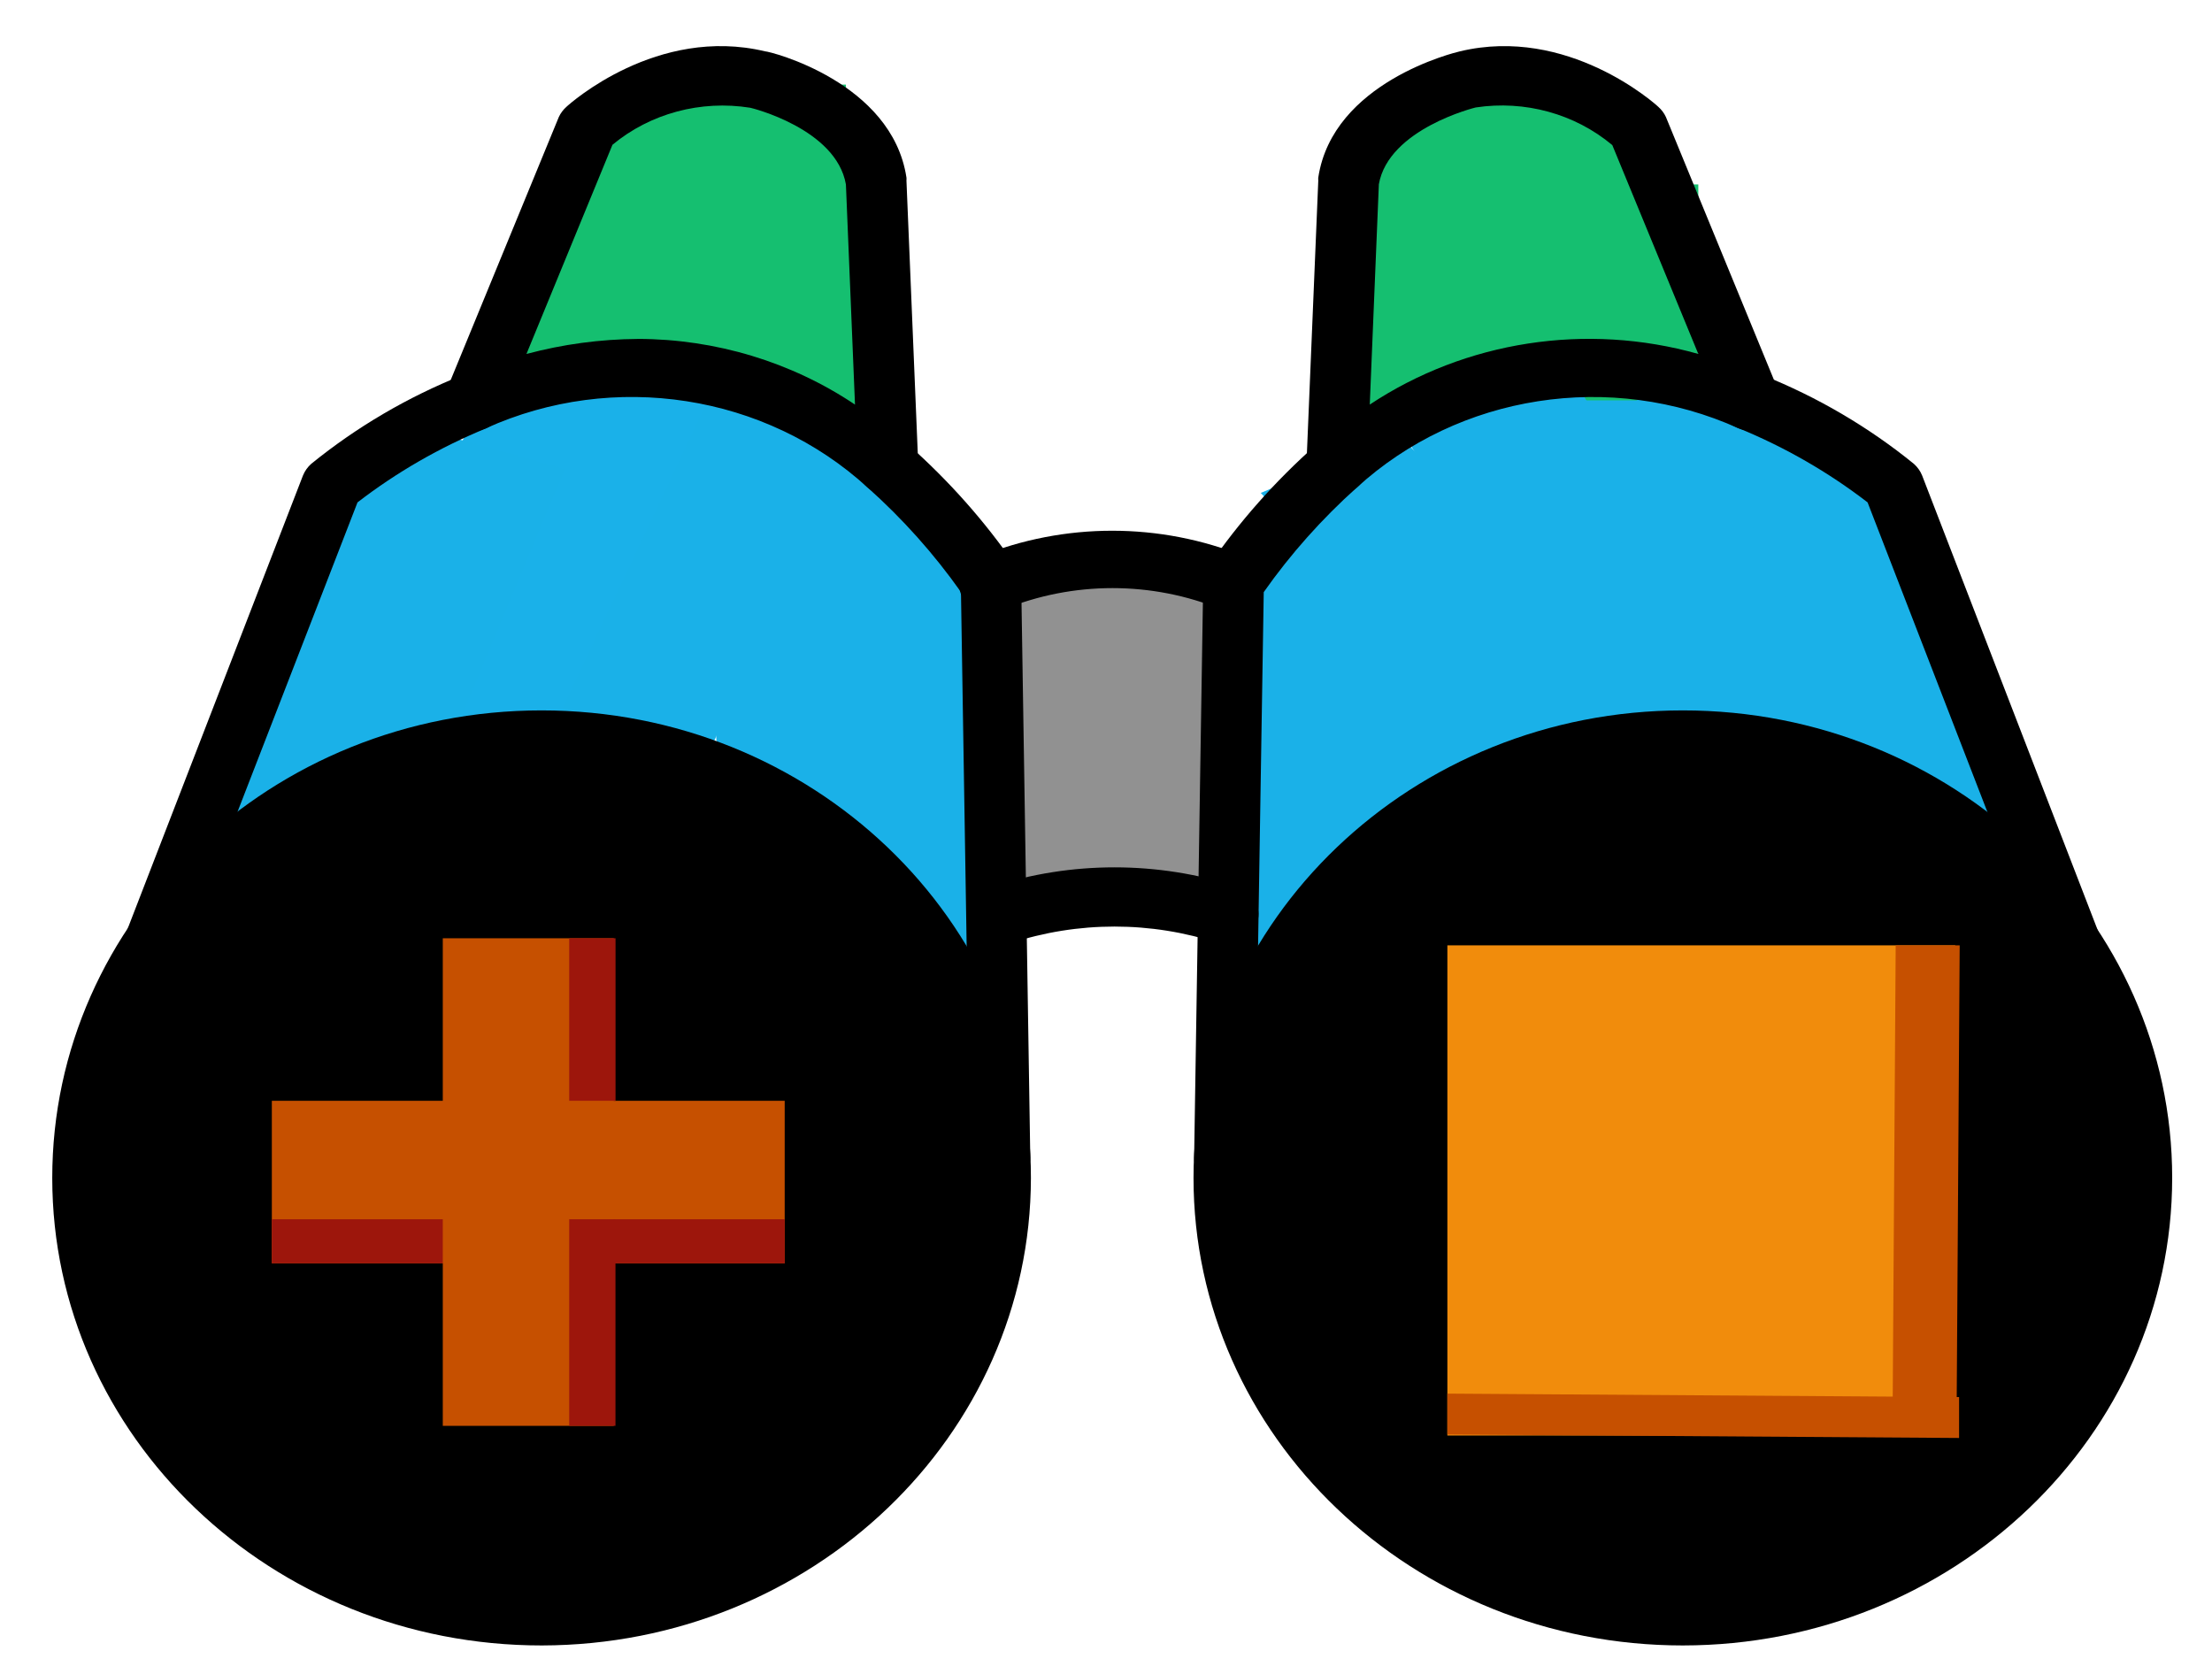
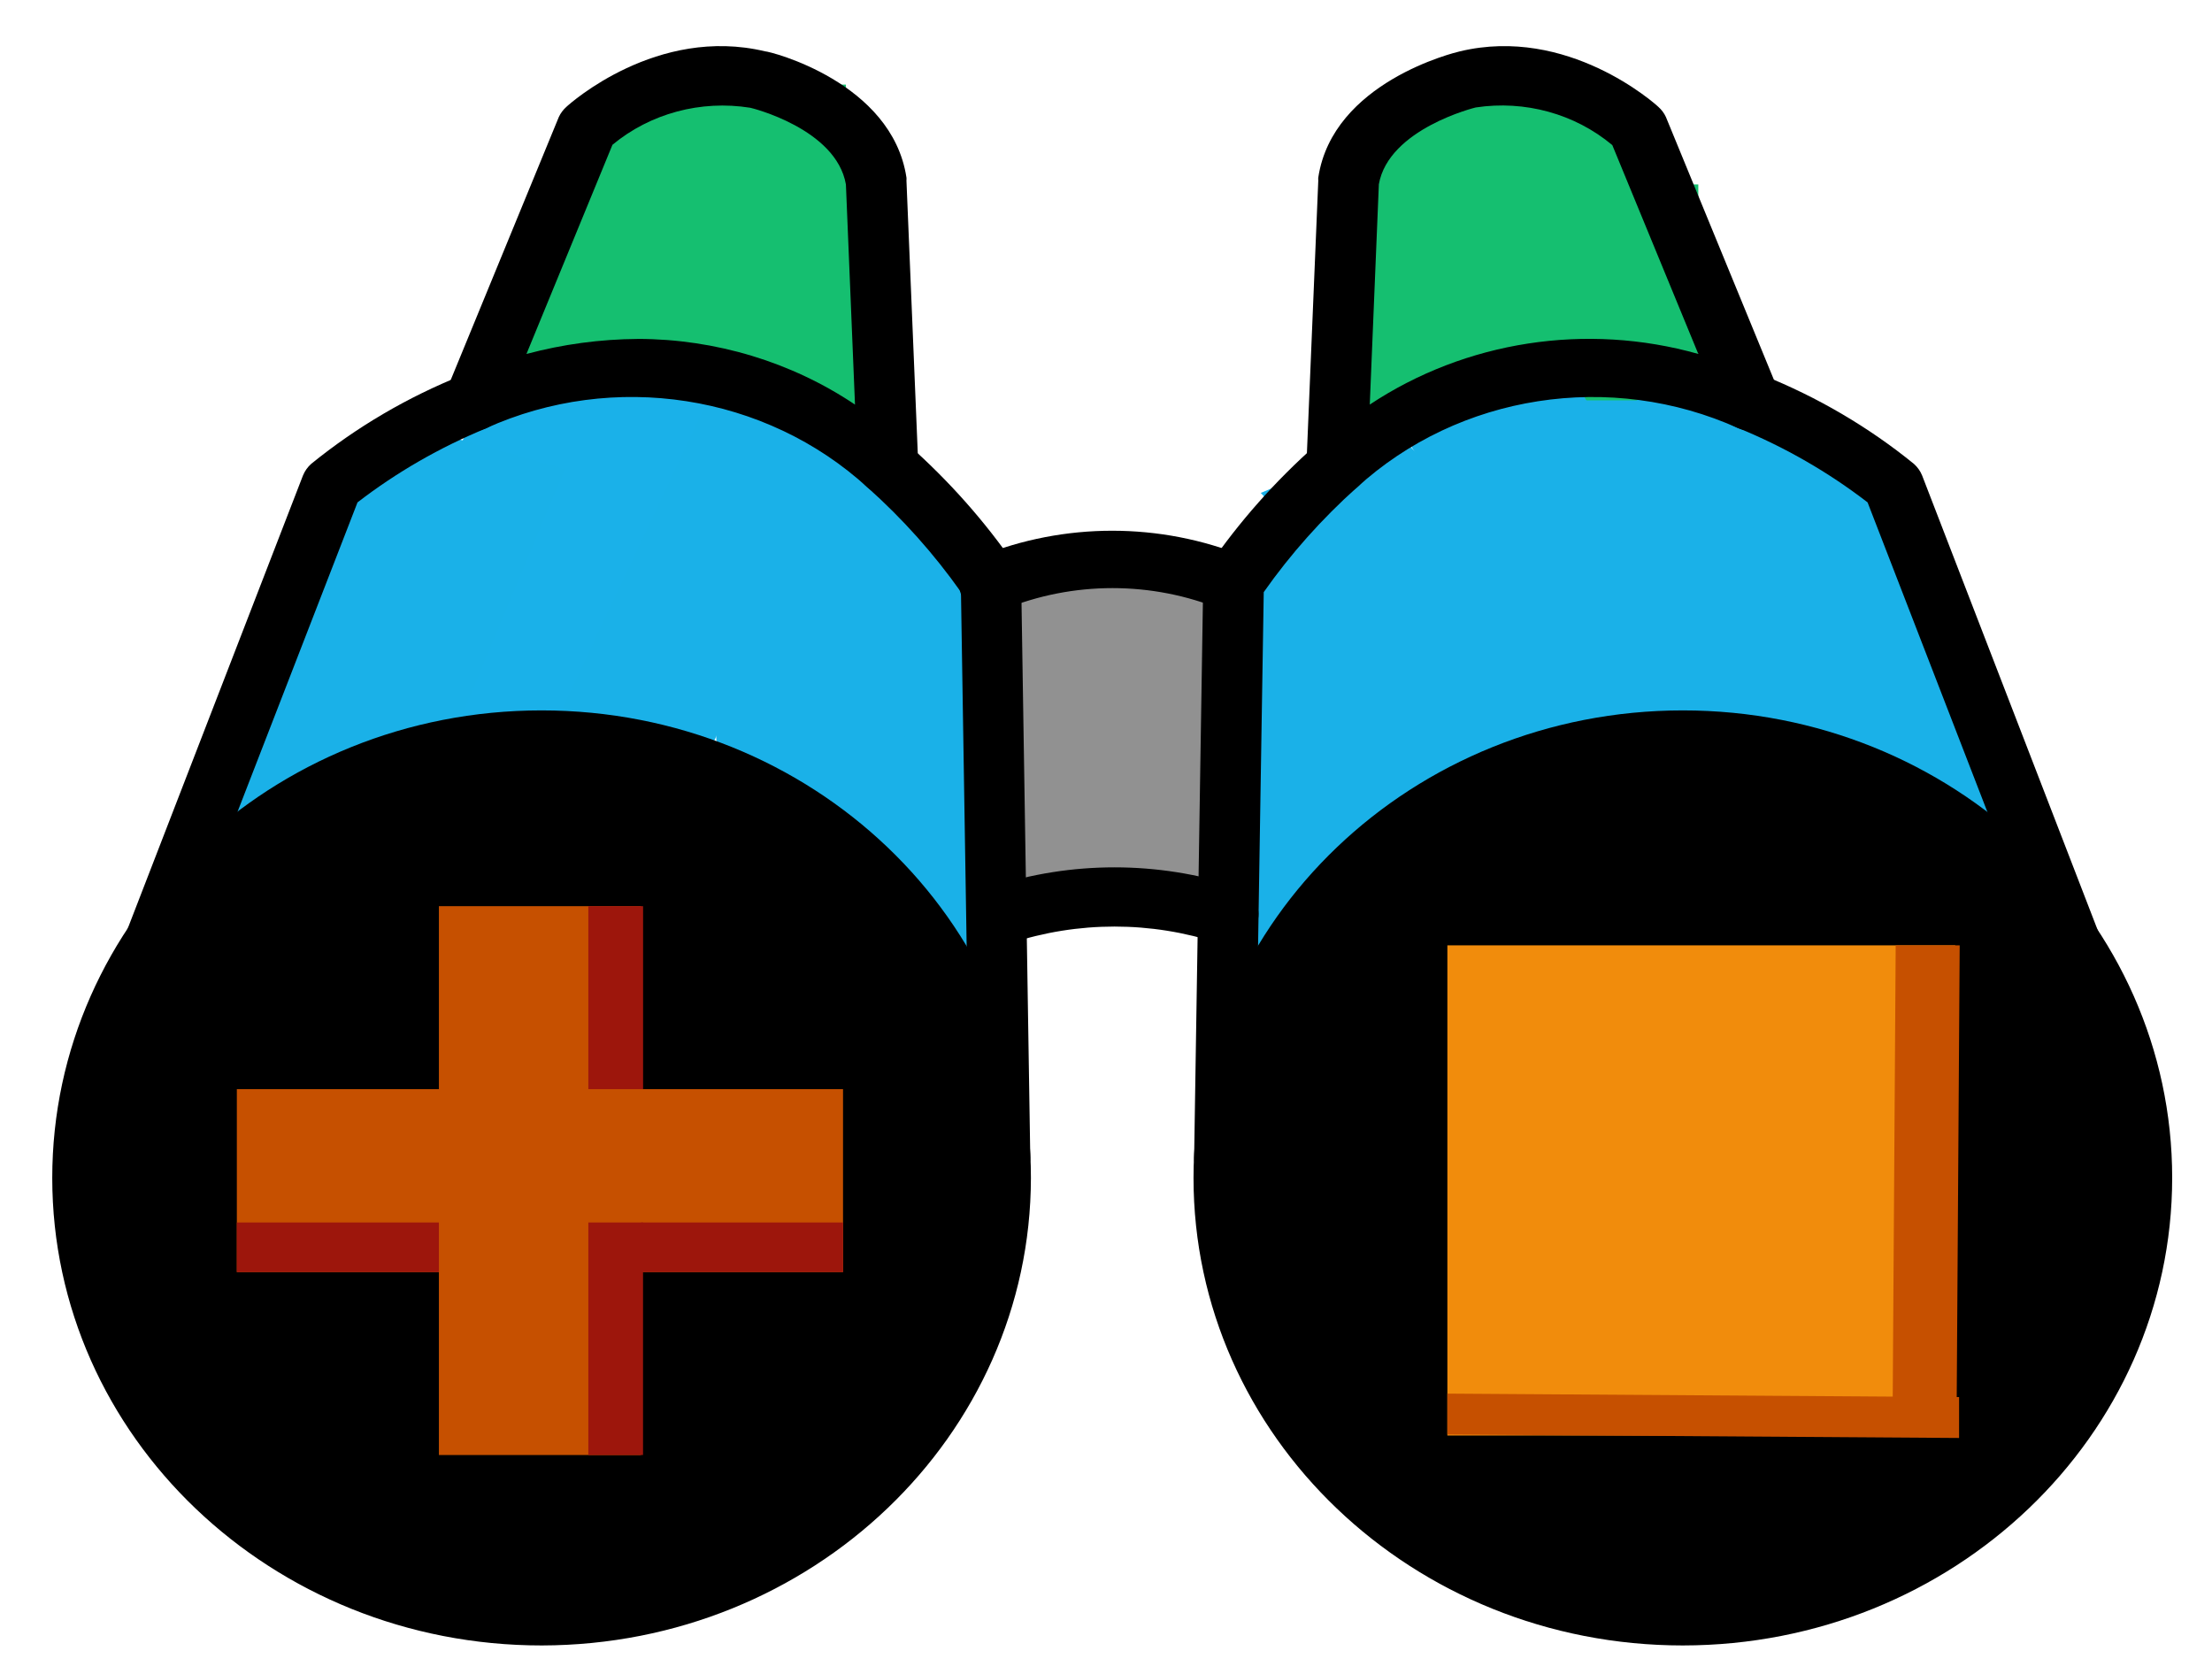
<svg xmlns="http://www.w3.org/2000/svg" version="1.1" id="Layer_1" x="0px" y="0px" width="74px" height="56px" viewBox="0 0 74 56" enable-background="new 0 0 74 56" xml:space="preserve">
  <defs id="defs83" />
  <g id="g78">
    <rect style="fill:#1ab1e8;fill-opacity:1;stroke-width:12.141;stroke-miterlimit:10" id="rect7385-8-1-8" width="19.671" height="7.521" x="-0.981" y="-36.789" transform="matrix(0.06935832,0.9975918,-0.8729903,-0.4877375,0,0)" />
    <rect style="fill:#1ab1e8;fill-opacity:1;stroke-width:11.769;stroke-miterlimit:10" id="rect7385-8-1-1" width="15.931" height="8.725" x="17.452" y="-53.618" transform="matrix(-0.1397299,0.9901897,-0.9998902,-0.0148206,0,0)" />
    <rect style="fill:#1ab1e8;fill-opacity:1;stroke-width:15.017;stroke-miterlimit:10" id="rect9173-2-8" width="5.015" height="13.141" x="20.69" y="33.759" transform="matrix(0.9203123,-0.3911844,0.6853229,0.7282393,0,0)" />
    <rect style="fill:#15bf70;fill-opacity:1;stroke-width:21.205;stroke-miterlimit:10" id="rect9069" width="11.563" height="7.819" x="45.252" y="6.17" />
    <rect style="fill:#1ab1e8;fill-opacity:1;stroke-width:15.53;stroke-miterlimit:10" id="rect9357" width="12.215" height="3.412" x="48.506" y="13.395" />
    <rect style="fill:#1ab1e8;fill-opacity:1;stroke-width:19.031;stroke-miterlimit:10" id="rect9173-2" width="5.809" height="18.22" x="32.583" y="38.415" transform="matrix(0.8356994,-0.5491872,0.5199442,0.8542002,0,0)" />
    <rect style="fill:#1ab1e8;fill-opacity:1;stroke-width:17.886;stroke-miterlimit:10" id="rect9173-1" width="5.297" height="17.65" x="40.023" y="44.343" transform="matrix(0.7969529,-0.6040414,0.4667437,0.8843926,0,0)" />
    <rect style="fill:#1ab1e8;fill-opacity:1;stroke-width:14.591;stroke-miterlimit:10" id="rect9173" width="4.201" height="14.81" x="47.865" y="53.511" transform="matrix(0.7541748,-0.6566737,0.4174546,0.9086978,0,0)" />
    <rect style="fill:#15bf70;fill-opacity:1;stroke-width:17.363;stroke-miterlimit:10" id="rect8965" width="9.272" height="3.318" x="45.871" y="3.318" />
    <rect style="fill:#15bf70;fill-opacity:1;stroke-width:17.363;stroke-miterlimit:10" id="rect8861" width="8.096" height="3.34" x="20.203" y="2.83" />
    <rect style="fill:#15bf70;fill-opacity:1;stroke-width:20.154;stroke-miterlimit:10" id="rect8503" width="11.554" height="8.224" x="19.378" y="2.349" transform="matrix(0.9919354,0.1267443,-0.2100422,0.9776923,0,0)" />
    <rect style="fill:#919191;fill-opacity:1;stroke-width:17.363;stroke-miterlimit:10" id="rect8399" width="8.995" height="10.955" x="32.776" y="18.617" />
    <rect style="fill:#1ab1e8;fill-opacity:1;stroke-width:12.141;stroke-miterlimit:10" id="rect7385-8-1-8-1" width="19.671" height="7.521" x="-0.044" y="-34.032" transform="matrix(0.06935832,0.9975918,-0.8729903,-0.4877375,0,0)" />
    <rect style="fill:#1ab1e8;fill-opacity:1;stroke-width:11.151;stroke-miterlimit:10" id="rect7385-8-1-6" width="20.003" height="6.238" x="5.375" y="-31.854" transform="matrix(-0.3859696,0.9225115,-0.9630634,-0.2692747,0,0)" />
    <rect style="fill:#1ab1e9;fill-opacity:1;stroke-width:11.914;stroke-miterlimit:10" id="rect7385-8-1-7" width="20.405" height="6.981" x="7.59" y="-27.671" transform="matrix(-0.4267899,0.9043508,-0.9706243,-0.2406002,0,0)" />
    <rect style="fill:#1ab1e8;fill-opacity:1;stroke-width:11.151;stroke-miterlimit:10" id="rect7385-8-1" width="20.003" height="6.238" x="10.098" y="-23.672" transform="matrix(-0.3859696,0.9225115,-0.9630634,-0.2692747,0,0)" />
    <ellipse style="fill:#000000;fill-opacity:1;stroke-width:17.014;stroke-miterlimit:10" id="path3091-3" cx="17.958" cy="39.917" rx="14.786" ry="14.981" />
    <ellipse style="fill:#000000;fill-opacity:1;stroke-width:17.014;stroke-miterlimit:10" id="path3091" cx="56.363" cy="39.673" rx="14.786" ry="14.981" />
    <path d="m 56.298,55.048 a 16.37,15.641 0 1 1 16.37,-15.641 16.38,15.651 0 0 1 -16.37,15.641 z m 0,-29.346 A 14.344,13.705 0 1 0 70.642,39.407 14.354,13.715 0 0 0 56.298,25.702 Z" id="path2" style="stroke-width:0.99" />
    <path d="M 40.961,39.707 A 1.013,0.968 0 0 1 39.948,38.739 l 0.304,-19.251 a 1.013,0.968 0 0 1 0.172,-0.532 23.066,22.039 0 0 1 3.616,-4.084 1.013,0.968 0 0 1 1.438,0.068 1.013,0.968 0 0 1 -0.081,1.365 21.364,20.413 0 0 0 -3.12,3.504 l -0.304,18.951 a 1.013,0.968 0 0 1 -1.013,0.949 z" id="path4" style="stroke-width:0.99" />
    <path d="m 44.72,16.555 a 1.013,0.968 0 0 1 -0.425,-0.087 1.013,0.968 0 0 1 -0.588,-0.968 l 0.395,-9.466 a 0.385,0.368 0 0 1 0,-0.097 c 0.486,-3.194 4.569,-4.181 4.741,-4.22 3.596,-0.861 6.514,1.742 6.635,1.858 a 1.084,1.036 0 0 1 0.253,0.339 L 59.499,13.081 a 1.013,0.968 0 0 1 -1.337,1.249 11.406,10.898 0 0 0 -12.774,1.984 1.013,0.968 0 0 1 -0.669,0.242 z M 46.128,6.17 45.824,13.535 a 12.865,12.292 0 0 1 10.991,-1.694 L 53.938,4.854 A 5.602,5.352 0 0 0 49.369,3.595 c 0,0 -2.917,0.707 -3.242,2.575 z" id="path8" style="stroke-width:0.99" />
    <path d="M 18.128,55.048 A 16.37,15.641 0 1 1 34.488,39.407 16.39,15.66 0 0 1 18.128,55.048 Z m 0,-29.346 A 14.344,13.705 0 1 0 32.462,39.407 14.354,13.715 0 0 0 18.128,25.702 Z" id="path10" style="stroke-width:0.99" />
    <path d="M 33.465,39.707 A 1.013,0.968 0 0 1 32.452,38.739 L 32.148,19.807 a 21.364,20.413 0 0 0 -3.13,-3.504 1.013,0.968 0 0 1 -0.081,-1.365 1.013,0.968 0 0 1 1.438,-0.068 23.066,22.039 0 0 1 3.616,4.084 1.013,0.968 0 0 1 0.172,0.532 l 0.304,19.241 a 1.013,0.968 0 0 1 -1.013,0.968 z" id="path12" style="stroke-width:0.99" />
    <path d="M 5.172,32.496 A 0.881,0.842 0 0 1 4.797,32.429 1.013,0.968 0 0 1 4.22,31.199 l 5.916,-15.293 a 1.104,1.055 0 0 1 0.274,-0.387 19.348,18.487 0 0 1 5.065,-2.971 1.013,0.968 0 0 1 0.79,1.781 18.487,17.664 0 0 0 -4.305,2.478 L 6.124,31.857 a 1.013,0.968 0 0 1 -0.952,0.639 z" id="path14" style="stroke-width:0.99" />
    <path d="m 29.707,16.555 a 1.013,0.968 0 0 1 -0.679,-0.242 11.406,10.898 0 0 0 -12.774,-1.984 1.013,0.968 0 0 1 -1.327,-1.249 l 3.768,-9.166 a 1.084,1.036 0 0 1 0.253,-0.339 c 0.122,-0.116 3.039,-2.72 6.645,-1.858 0.162,0 4.244,1.026 4.731,4.22 a 0.385,0.368 0 0 1 0,0.097 l 0.395,9.514 a 1.013,0.968 0 0 1 -0.588,0.968 1.013,0.968 0 0 1 -0.425,0.039 z m -8.367,-5.217 a 12.683,12.118 0 0 1 7.263,2.197 L 28.299,6.17 C 27.975,4.302 25.118,3.605 25.098,3.605 a 5.612,5.362 0 0 0 -4.609,1.239 l -2.877,6.998 a 14.182,13.55 0 0 1 3.728,-0.503 z" id="path16" style="stroke-width:0.99" />
    <path d="m 41.265,20.465 a 1.013,0.968 0 0 1 -0.385,-0.068 9.249,8.837 0 0 0 -7.324,0 1.013,0.968 0 1 1 -0.78,-1.781 11.356,10.85 0 0 1 8.864,0 1.013,0.968 0 0 1 -0.375,1.849 z" id="path18" style="stroke-width:0.99" />
    <path d="m 41.083,31.557 a 1.135,1.084 0 0 1 -0.314,0 10.667,10.192 0 0 0 -6.969,0 1.013,0.968 0 0 1 -1.287,-0.619 1.013,0.968 0 0 1 0.648,-1.268 12.774,12.205 0 0 1 8.246,0 1.013,0.968 0 0 1 -0.324,1.887 z" id="path20" style="stroke-width:0.99" />
    <g id="g18-8" transform="matrix(1.429745,0,0,1.35935,-60.75892,-9.338242)">
-       <rect x="52.857" y="29.961" fill="#c65000" width="4" height="12" id="rect16-0" />
+       <rect x="52.766" y="29.171" fill="#c65000" width="4.728" height="13.508" id="rect16-0" style="stroke-width:1.153" />
    </g>
    <g id="g22-5" transform="matrix(1.429745,0,0,1.35935,-60.75892,-9.338242)">
-       <rect x="48.857" y="33.961" fill="#c65000" width="12" height="4" id="rect20-9" />
+       <rect x="48.038" y="33.674" fill="#c65000" height="4.503" id="rect20-9" width="14.184" style="stroke-width:1.153" />
    </g>
-     <rect x="9.094" y="40.79" fill="#9d160c" width="5.719" height="1.474" id="rect60-0" style="stroke-width:1.394" />
-     <rect x="20.532" y="40.79" fill="#9d160c" width="5.719" height="1.474" id="rect62-8" style="stroke-width:1.394" />
-     <rect x="19.042" y="31.389" fill="#9d160c" width="1.55" height="5.437" id="rect64-3" style="stroke-width:1.394" />
-     <rect x="19.042" y="40.79" fill="#9d160c" width="1.548" height="6.911" id="rect66-7" style="stroke-width:1.394" />
+     <rect x="7.923" y="40.898" fill="#9d160c" height="1.659" id="rect60-0" style="stroke-width:1.608" width="6.76" />
+     <rect x="21.443" y="40.898" fill="#9d160c" height="1.659" id="rect62-8" style="stroke-width:1.608" width="6.76" />
+     <rect x="19.682" y="30.316" fill="#9d160c" height="6.121" id="rect64-3" style="stroke-width:1.608" width="1.832" />
+     <rect x="19.682" y="40.898" fill="#9d160c" height="7.779" id="rect66-7" style="stroke-width:1.608" width="1.83" />
    <g id="g22-5-4" transform="matrix(0.690941,0,0,0.7316066,-27.704,12.19295)" />
    <g id="g22-3" transform="matrix(0.690941,0,0,0.7316066,-19.457,5.8979)" />
    <rect style="fill:#f18c0c;fill-opacity:1;stroke-width:16.644;stroke-miterlimit:10" id="rect4585" width="16.99" height="16.399" x="48.42" y="31.626" />
    <path d="M 69.255,32.496 A 1.013,0.968 0 0 1 68.302,31.857 L 62.478,16.807 a 18.487,17.664 0 0 0 -4.305,-2.478 1.013,0.968 0 1 1 0.79,-1.781 19.348,18.487 0 0 1 5.065,2.971 1.104,1.055 0 0 1 0.274,0.387 l 5.906,15.293 a 1.013,0.968 0 0 1 -0.577,1.229 0.881,0.842 0 0 1 -0.375,0.068 z" id="path6" style="stroke-width:0.99" />
    <rect x="-47.662" y="48.433" transform="matrix(2.4366503e-4,-1,0.9999769,0.00679247,0,0)" fill="#c65000" height="17.119" id="rect4" width="1.368" style="stroke-width:0.596" />
    <rect x="63.626" y="31.671" transform="matrix(0.9999998,-6.7522133e-4,-0.00655986,0.9999785,0,0)" fill="#c65000" height="16.231" id="rect4-8" width="2.141" style="stroke-width:0.727" />
  </g>
</svg>
